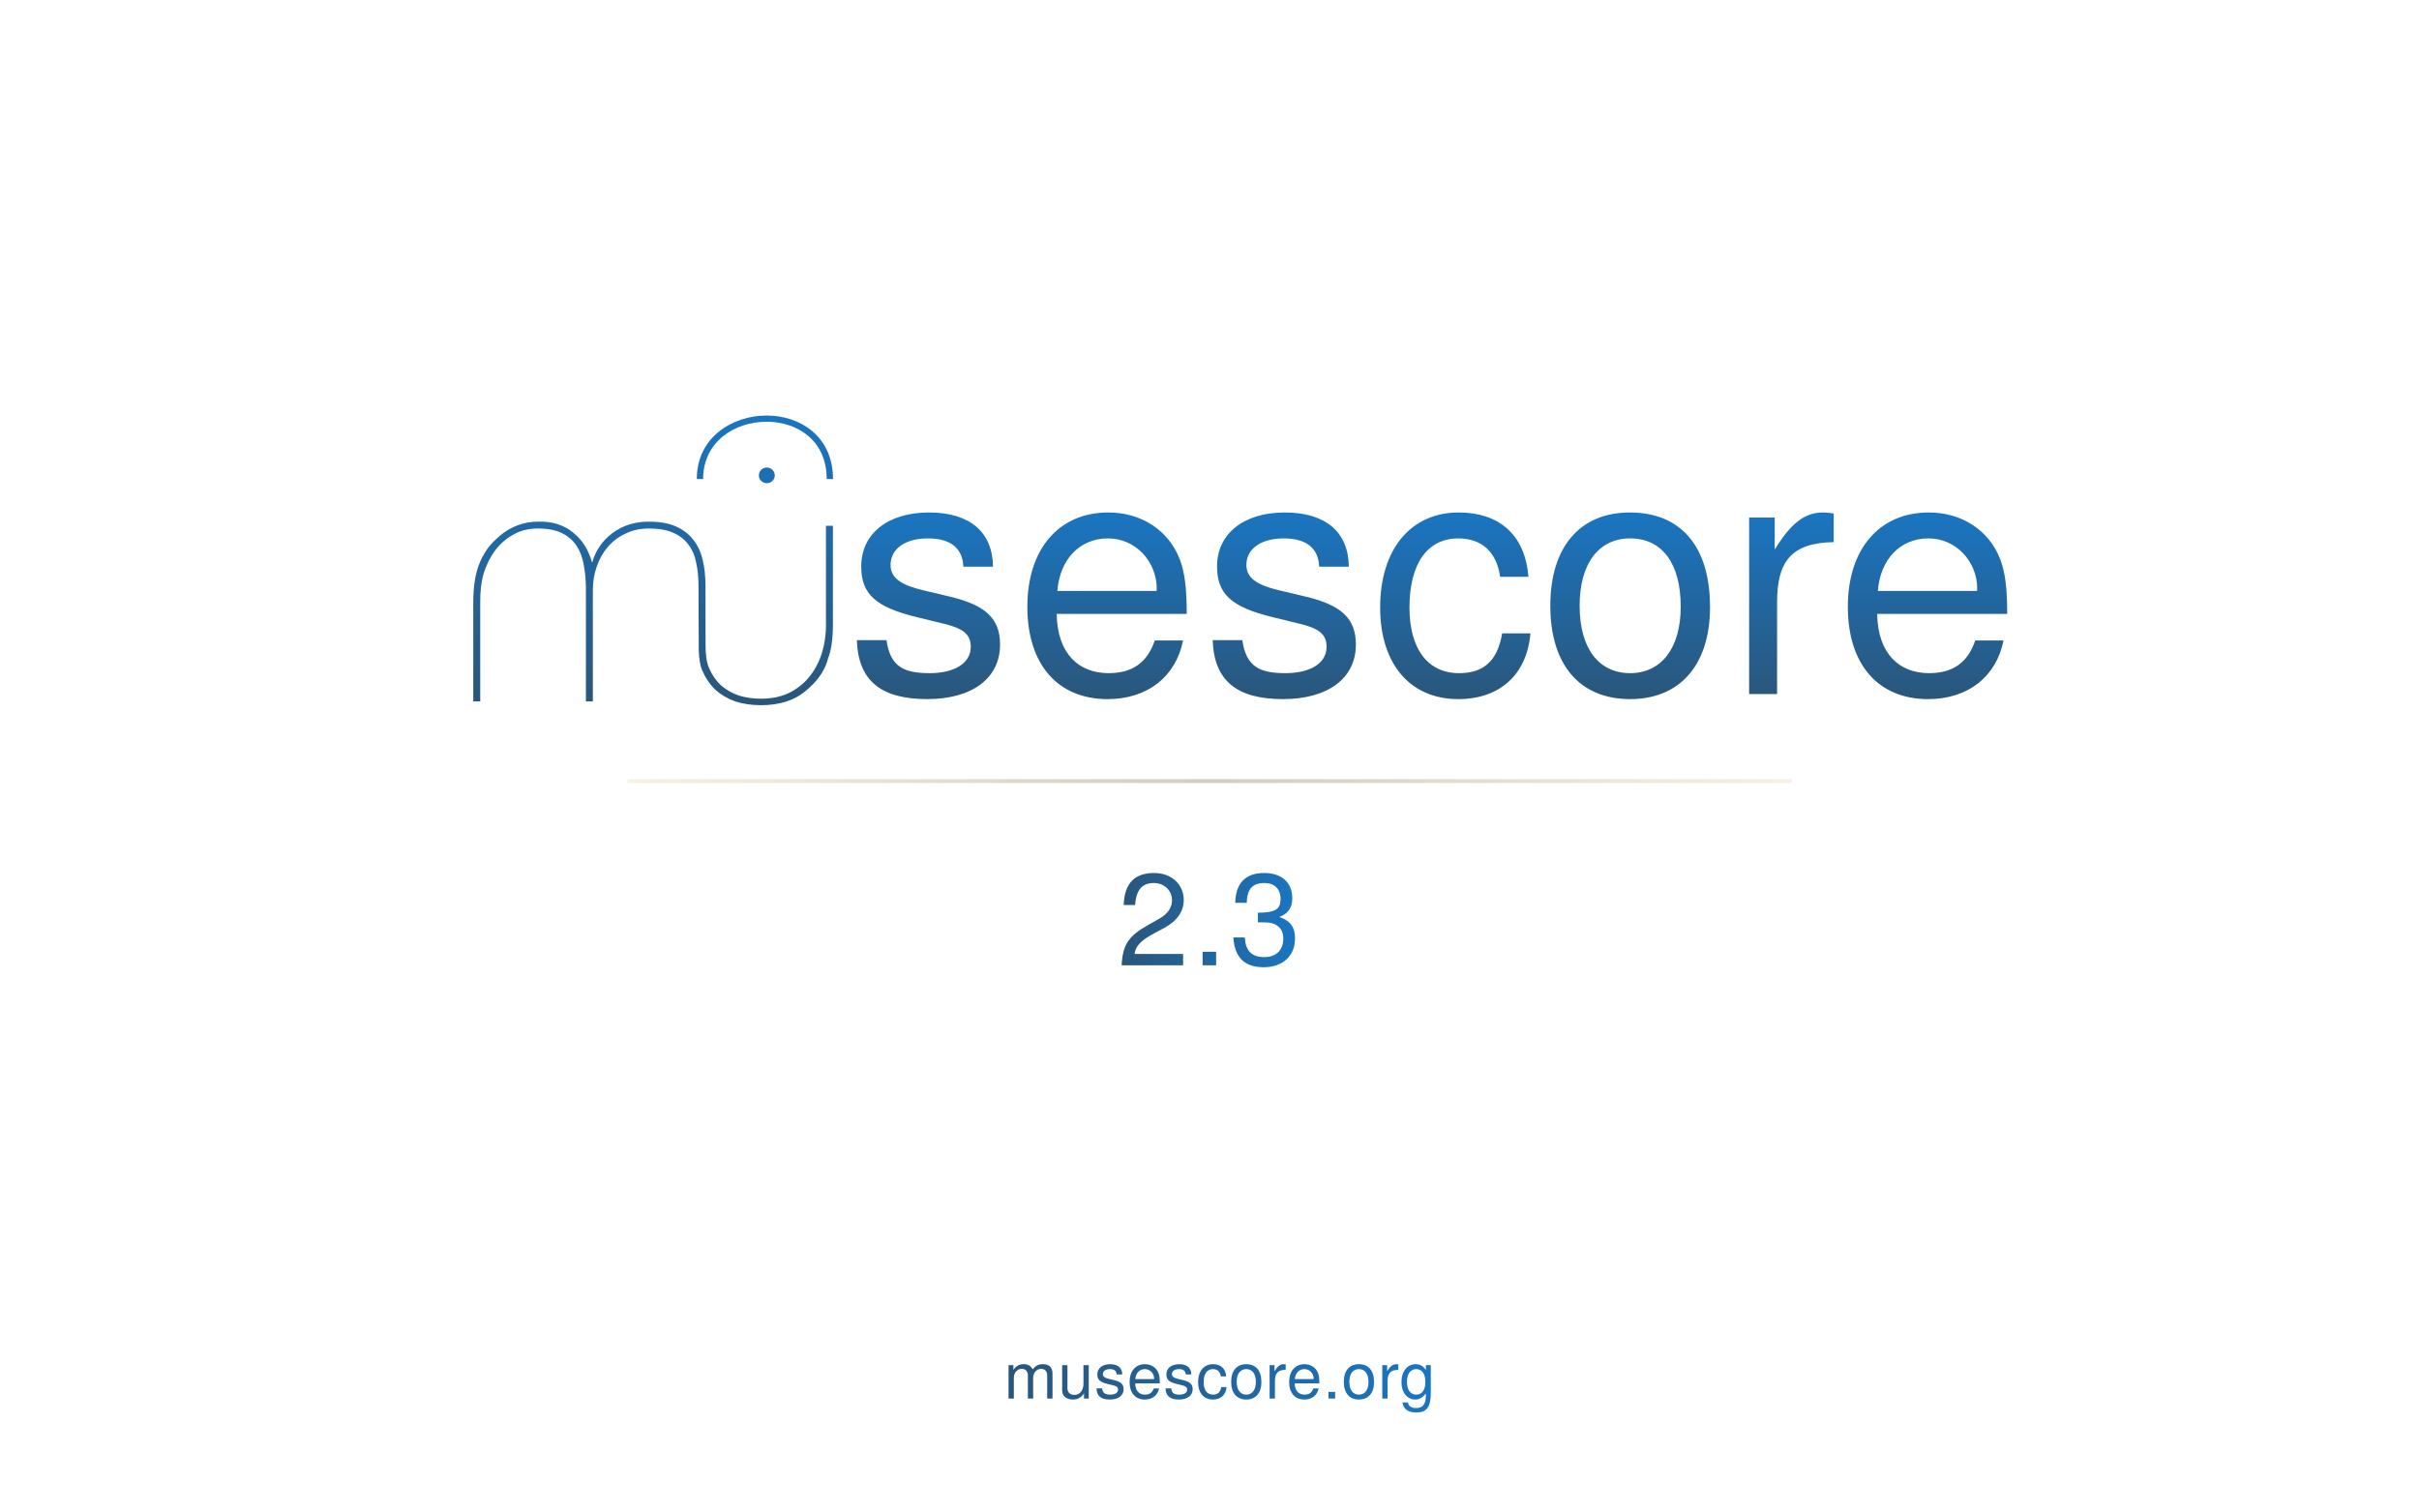
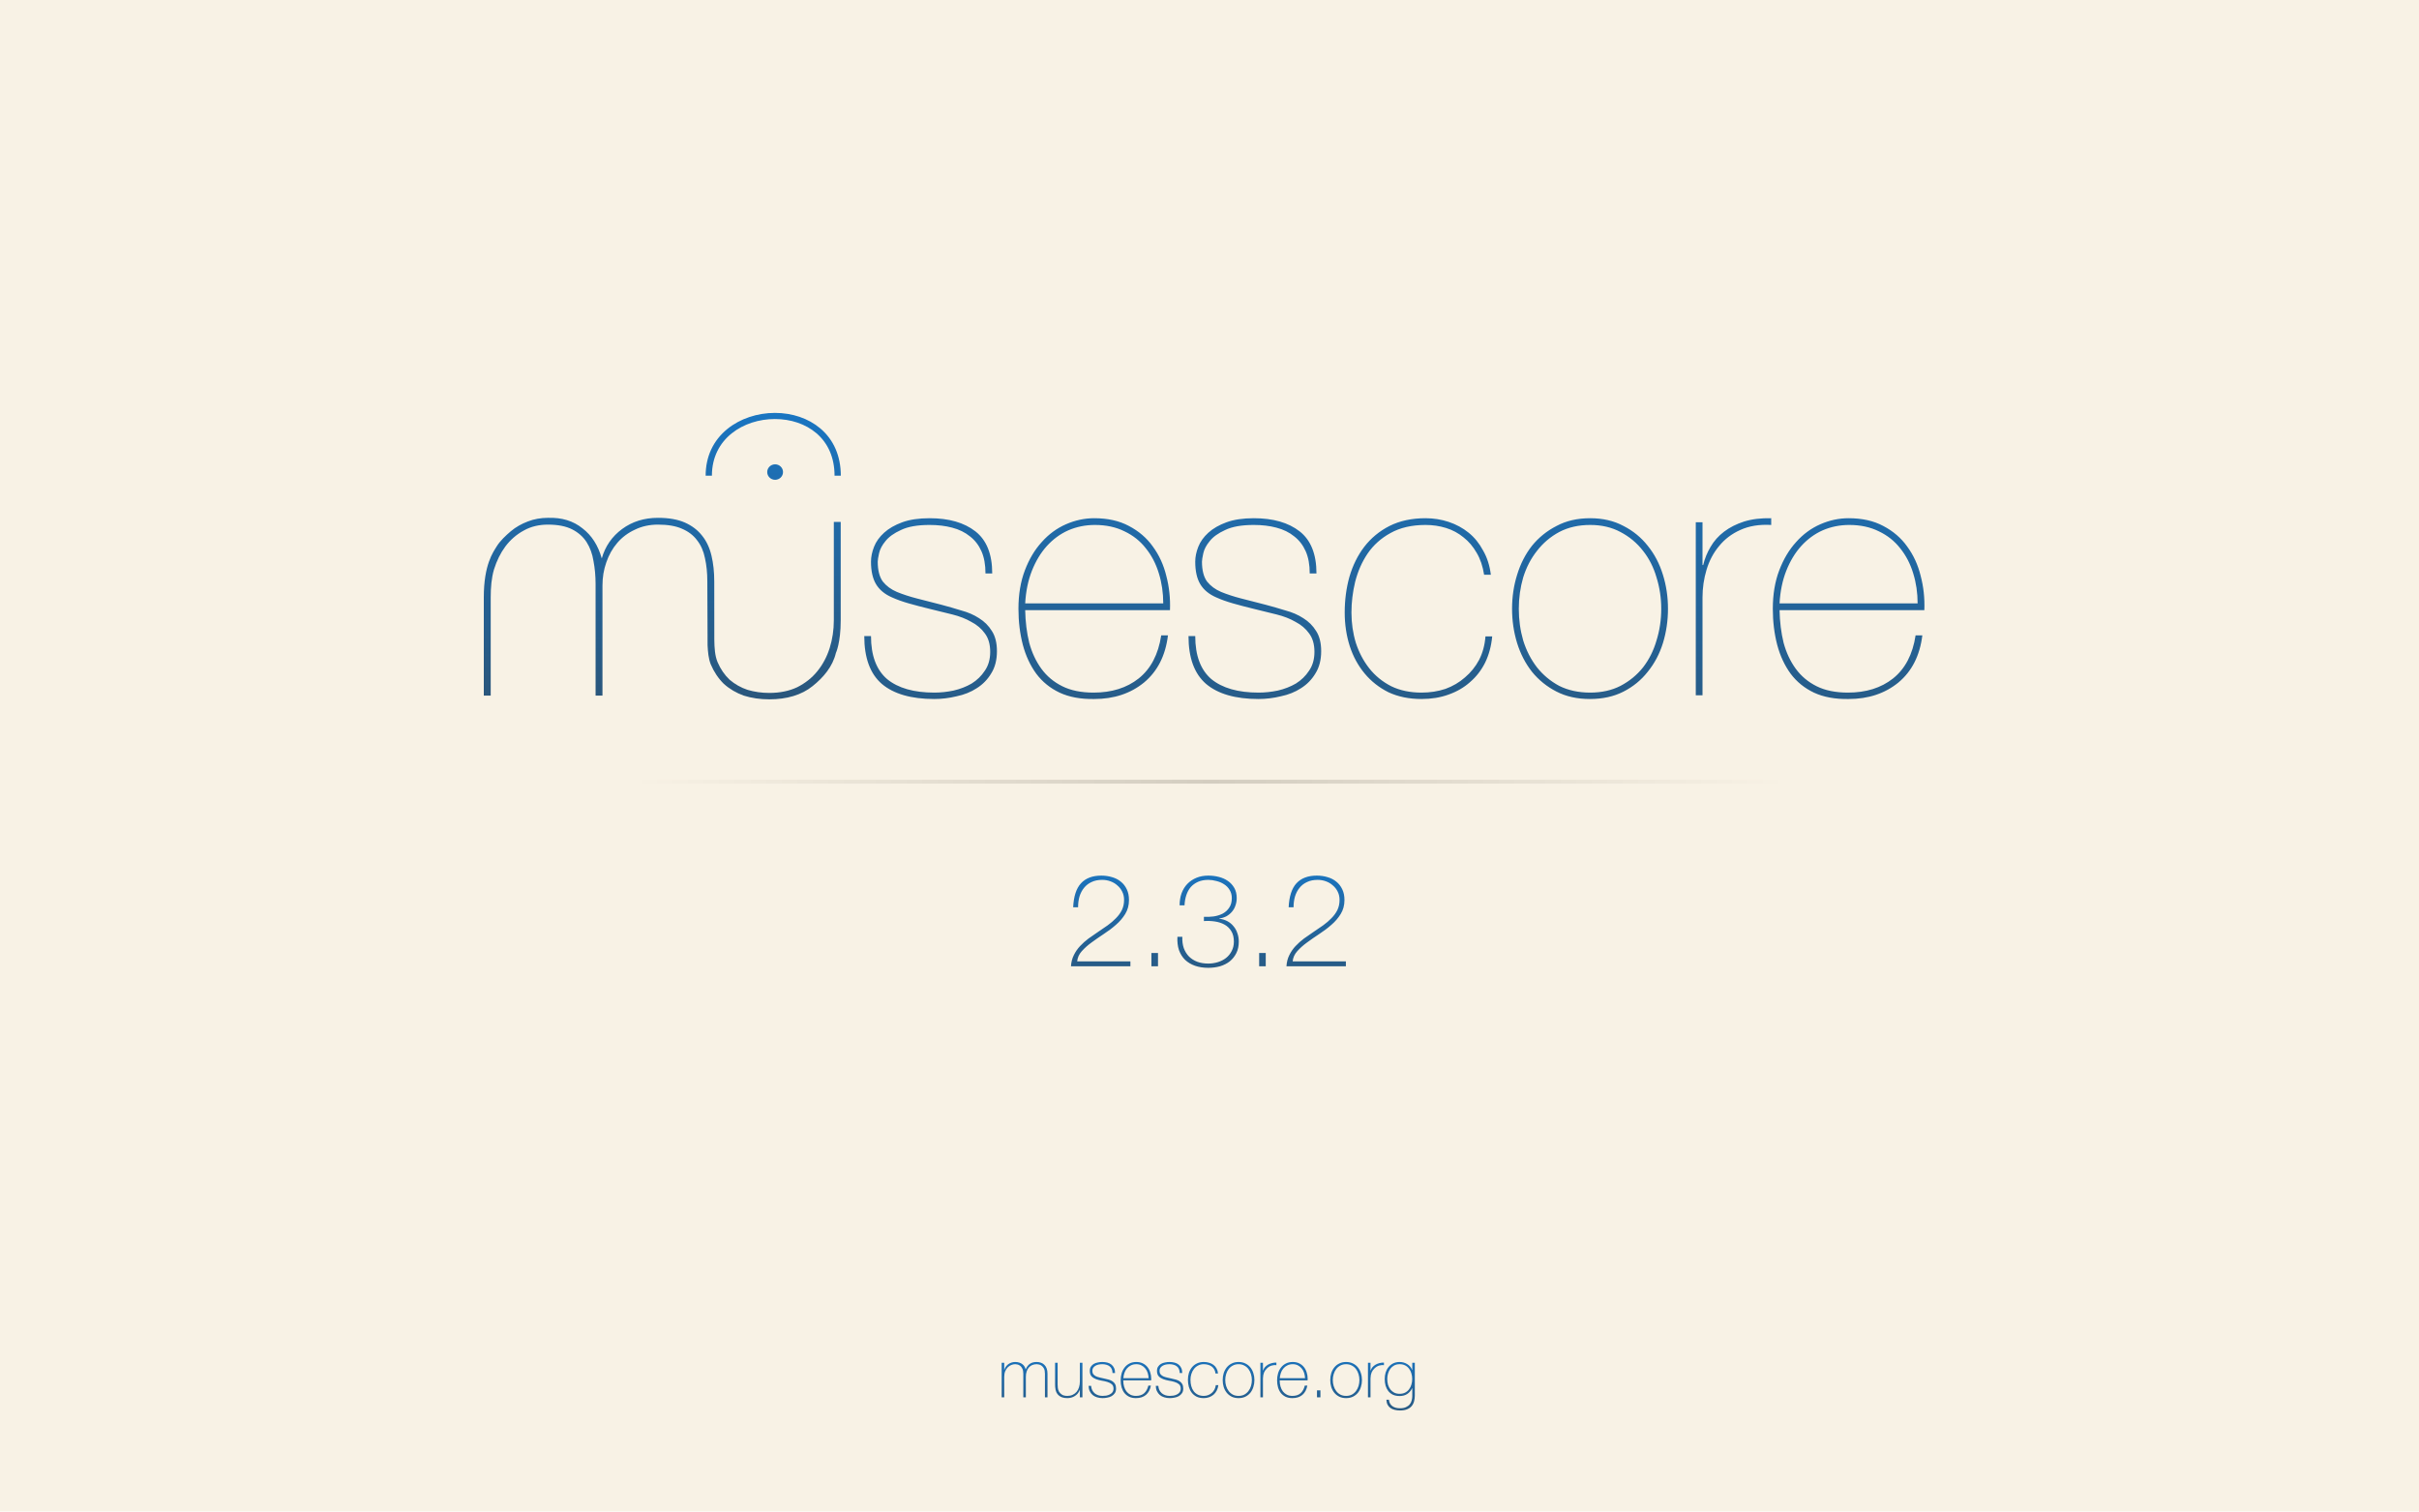
- <svg xmlns="http://www.w3.org/2000/svg" width="1440px" height="900px" viewBox="0 0 1440 900" version="1.1" style="background: #F8F2E5;">
+ <svg xmlns="http://www.w3.org/2000/svg" width="720" height="450" viewBox="0 0 720 450" fill="none">
+   <rect width="720" height="450" fill="#F8F2E5" />
+   <path d="M1.769 37C1.846 35.77 2.128 34.667 2.615 33.693C3.102 32.693 3.717 31.796 4.46 31.002C5.229 30.181 6.075 29.425 6.998 28.733C7.947 28.041 8.908 27.374 9.882 26.733C10.831 26.093 11.766 25.452 12.689 24.811C13.612 24.144 14.432 23.439 15.15 22.696C15.893 21.953 16.483 21.145 16.919 20.273C17.355 19.376 17.573 18.364 17.573 17.236C17.573 16.338 17.393 15.531 17.034 14.813C16.675 14.07 16.188 13.442 15.573 12.929C14.983 12.391 14.291 11.981 13.497 11.699C12.728 11.417 11.907 11.276 11.036 11.276C9.831 11.276 8.78 11.494 7.883 11.929C6.985 12.339 6.242 12.916 5.652 13.66C5.063 14.377 4.614 15.236 4.307 16.236C4.025 17.21 3.884 18.274 3.884 19.427H2.422C2.576 16.198 3.345 13.826 4.73 12.314C6.139 10.776 8.165 10.007 10.805 10.007C11.933 10.007 12.997 10.161 13.996 10.468C14.996 10.75 15.868 11.199 16.611 11.814C17.355 12.404 17.944 13.16 18.38 14.083C18.816 14.98 19.034 16.044 19.034 17.274C19.034 18.838 18.662 20.222 17.919 21.427C17.201 22.606 16.278 23.683 15.15 24.657C14.048 25.631 12.843 26.541 11.536 27.387C10.254 28.233 9.036 29.079 7.883 29.925C6.755 30.745 5.781 31.617 4.96 32.54C4.166 33.437 3.717 34.437 3.614 35.539H19.457V37H1.769ZM25.711 33.039H27.672V37H25.711V33.039ZM34.914 28.233C34.862 29.463 35.003 30.578 35.337 31.578C35.696 32.552 36.208 33.386 36.875 34.078C37.541 34.744 38.361 35.27 39.336 35.654C40.31 36.013 41.412 36.193 42.642 36.193C43.617 36.193 44.565 36.051 45.488 35.77C46.411 35.488 47.218 35.077 47.91 34.539C48.628 33.975 49.192 33.283 49.602 32.463C50.038 31.642 50.256 30.707 50.256 29.656C50.256 28.4 50 27.361 49.487 26.541C48.974 25.695 48.295 25.041 47.449 24.58C46.603 24.119 45.642 23.811 44.565 23.657C43.514 23.503 42.437 23.465 41.335 23.542V22.273C42.309 22.324 43.283 22.286 44.258 22.158C45.257 22.004 46.154 21.722 46.949 21.312C47.744 20.876 48.385 20.286 48.872 19.543C49.384 18.799 49.641 17.851 49.641 16.697C49.641 15.775 49.423 14.967 48.987 14.275C48.577 13.583 48.026 13.019 47.334 12.583C46.667 12.147 45.911 11.827 45.065 11.622C44.245 11.391 43.437 11.276 42.642 11.276C41.489 11.276 40.476 11.468 39.605 11.852C38.733 12.237 38.003 12.762 37.413 13.429C36.849 14.095 36.413 14.89 36.106 15.813C35.798 16.736 35.619 17.748 35.567 18.851H34.106C34.106 17.543 34.298 16.351 34.683 15.275C35.093 14.172 35.67 13.237 36.413 12.468C37.157 11.699 38.054 11.096 39.105 10.661C40.156 10.225 41.335 10.007 42.642 10.007C43.719 10.007 44.757 10.135 45.757 10.391C46.782 10.648 47.68 11.045 48.449 11.583C49.243 12.122 49.884 12.814 50.371 13.66C50.858 14.506 51.102 15.518 51.102 16.697C51.102 17.492 50.974 18.235 50.717 18.928C50.487 19.62 50.141 20.235 49.679 20.773C49.218 21.312 48.667 21.76 48.026 22.119C47.385 22.452 46.68 22.67 45.911 22.773V22.85C46.808 22.952 47.616 23.196 48.333 23.58C49.051 23.965 49.654 24.465 50.141 25.08C50.653 25.669 51.038 26.362 51.294 27.156C51.576 27.925 51.717 28.759 51.717 29.656C51.717 30.963 51.474 32.104 50.987 33.078C50.499 34.052 49.846 34.872 49.026 35.539C48.205 36.18 47.244 36.667 46.142 37C45.039 37.308 43.873 37.461 42.642 37.461C41.181 37.461 39.861 37.256 38.682 36.846C37.528 36.436 36.541 35.846 35.721 35.077C34.926 34.283 34.324 33.321 33.914 32.194C33.529 31.04 33.376 29.72 33.453 28.233H34.914ZM57.78 33.039H59.741V37H57.78V33.039ZM65.905 37C65.982 35.77 66.264 34.667 66.751 33.693C67.238 32.693 67.853 31.796 68.597 31.002C69.366 30.181 70.212 29.425 71.135 28.733C72.083 28.041 73.044 27.374 74.019 26.733C74.967 26.093 75.903 25.452 76.826 24.811C77.749 24.144 78.569 23.439 79.287 22.696C80.03 21.953 80.62 21.145 81.055 20.273C81.491 19.376 81.709 18.364 81.709 17.236C81.709 16.338 81.53 15.531 81.171 14.813C80.812 14.07 80.325 13.442 79.71 12.929C79.12 12.391 78.428 11.981 77.633 11.699C76.864 11.417 76.044 11.276 75.172 11.276C73.967 11.276 72.916 11.494 72.019 11.929C71.122 12.339 70.379 12.916 69.789 13.66C69.199 14.377 68.751 15.236 68.443 16.236C68.161 17.21 68.02 18.274 68.02 19.427H66.559C66.713 16.198 67.482 13.826 68.866 12.314C70.276 10.776 72.301 10.007 74.942 10.007C76.069 10.007 77.133 10.161 78.133 10.468C79.133 10.75 80.004 11.199 80.748 11.814C81.491 12.404 82.081 13.16 82.516 14.083C82.952 14.98 83.17 16.044 83.17 17.274C83.17 18.838 82.799 20.222 82.055 21.427C81.337 22.606 80.415 23.683 79.287 24.657C78.184 25.631 76.979 26.541 75.672 27.387C74.39 28.233 73.173 29.079 72.019 29.925C70.891 30.745 69.917 31.617 69.097 32.54C68.302 33.437 67.853 34.437 67.751 35.539H83.593V37H65.905Z" transform="translate(317 250.672)" fill="url(#paint0_linear)" />
+   <path d="M1.14 8.72H1.9V10.82H1.94C2.02 10.5 2.16 10.2 2.36 9.92C2.56 9.627 2.8 9.373 3.08 9.16C3.373 8.947 3.693 8.78 4.04 8.66C4.4 8.54 4.773 8.48 5.16 8.48C5.653 8.48 6.08 8.547 6.44 8.68C6.8 8.8 7.107 8.967 7.36 9.18C7.613 9.38 7.813 9.613 7.96 9.88C8.107 10.133 8.207 10.393 8.26 10.66H8.3C8.607 9.94 9.013 9.4 9.52 9.04C10.04 8.667 10.72 8.48 11.56 8.48C12.027 8.48 12.453 8.553 12.84 8.7C13.24 8.833 13.58 9.047 13.86 9.34C14.153 9.62 14.38 9.98 14.54 10.42C14.7 10.86 14.78 11.38 14.78 11.98V19H14.02V11.96C14.02 11.307 13.92 10.793 13.72 10.42C13.52 10.047 13.28 9.767 13 9.58C12.733 9.38 12.46 9.26 12.18 9.22C11.913 9.167 11.707 9.14 11.56 9.14C11.093 9.14 10.66 9.22 10.26 9.38C9.873 9.54 9.533 9.78 9.24 10.1C8.96 10.42 8.74 10.82 8.58 11.3C8.42 11.767 8.34 12.307 8.34 12.92V19H7.58V11.96C7.58 11.32 7.48 10.813 7.28 10.44C7.093 10.053 6.867 9.767 6.6 9.58C6.347 9.393 6.08 9.273 5.8 9.22C5.533 9.167 5.32 9.14 5.16 9.14C4.8 9.14 4.427 9.213 4.04 9.36C3.653 9.507 3.3 9.733 2.98 10.04C2.66 10.347 2.4 10.74 2.2 11.22C2 11.7 1.9 12.267 1.9 12.92V19H1.14V8.72ZM25.178 19H24.418V16.8H24.378C24.245 17.187 24.051 17.533 23.798 17.84C23.558 18.133 23.271 18.387 22.938 18.6C22.618 18.813 22.265 18.973 21.878 19.08C21.491 19.187 21.098 19.24 20.698 19.24C20.098 19.24 19.585 19.167 19.158 19.02C18.745 18.873 18.405 18.68 18.138 18.44C17.871 18.2 17.658 17.933 17.498 17.64C17.351 17.333 17.245 17.027 17.178 16.72C17.111 16.413 17.071 16.12 17.058 15.84C17.045 15.547 17.038 15.293 17.038 15.08V8.72H17.798V15.22C17.798 15.487 17.818 15.813 17.858 16.2C17.898 16.573 18.011 16.94 18.198 17.3C18.398 17.647 18.691 17.947 19.078 18.2C19.465 18.453 20.011 18.58 20.718 18.58C21.291 18.58 21.805 18.473 22.258 18.26C22.725 18.047 23.118 17.753 23.438 17.38C23.758 16.993 23.998 16.54 24.158 16.02C24.331 15.487 24.418 14.907 24.418 14.28V8.72H25.178V19ZM27.769 15.58C27.796 16.06 27.902 16.487 28.089 16.86C28.276 17.22 28.516 17.533 28.809 17.8C29.116 18.053 29.469 18.247 29.869 18.38C30.269 18.513 30.702 18.58 31.169 18.58C31.502 18.58 31.856 18.553 32.229 18.5C32.616 18.433 32.969 18.32 33.289 18.16C33.622 18 33.896 17.78 34.109 17.5C34.322 17.207 34.429 16.84 34.429 16.4C34.429 15.827 34.256 15.393 33.909 15.1C33.562 14.807 33.122 14.58 32.589 14.42C32.069 14.26 31.502 14.133 30.889 14.04C30.289 13.933 29.722 13.78 29.189 13.58C28.669 13.38 28.236 13.1 27.889 12.74C27.542 12.367 27.369 11.827 27.369 11.12C27.369 10.613 27.482 10.193 27.709 9.86C27.936 9.513 28.222 9.24 28.569 9.04C28.929 8.84 29.329 8.7 29.769 8.62C30.209 8.527 30.649 8.48 31.089 8.48C31.622 8.48 32.122 8.54 32.589 8.66C33.056 8.78 33.456 8.973 33.789 9.24C34.136 9.507 34.402 9.847 34.589 10.26C34.789 10.673 34.889 11.173 34.889 11.76H34.129C34.129 11.293 34.049 10.893 33.889 10.56C33.742 10.227 33.529 9.96 33.249 9.76C32.982 9.547 32.662 9.393 32.289 9.3C31.916 9.193 31.516 9.14 31.089 9.14C30.742 9.14 30.389 9.173 30.029 9.24C29.682 9.307 29.369 9.42 29.089 9.58C28.809 9.74 28.576 9.947 28.389 10.2C28.216 10.453 28.129 10.76 28.129 11.12C28.129 11.533 28.229 11.867 28.429 12.12C28.629 12.373 28.889 12.58 29.209 12.74C29.542 12.887 29.909 13.007 30.309 13.1C30.722 13.193 31.136 13.287 31.549 13.38C32.056 13.473 32.529 13.587 32.969 13.72C33.422 13.84 33.809 14.013 34.129 14.24C34.462 14.453 34.722 14.733 34.909 15.08C35.096 15.427 35.189 15.867 35.189 16.4C35.189 16.96 35.062 17.42 34.809 17.78C34.556 18.14 34.236 18.433 33.849 18.66C33.462 18.873 33.029 19.02 32.549 19.1C32.082 19.193 31.622 19.24 31.169 19.24C30.582 19.24 30.036 19.16 29.529 19C29.036 18.853 28.602 18.627 28.229 18.32C27.856 18 27.562 17.613 27.349 17.16C27.136 16.707 27.022 16.18 27.009 15.58H27.769ZM37.338 13.96V14.08C37.338 14.68 37.418 15.253 37.578 15.8C37.738 16.347 37.971 16.827 38.278 17.24C38.598 17.653 38.991 17.98 39.458 18.22C39.938 18.46 40.491 18.58 41.118 18.58C42.145 18.58 42.958 18.313 43.558 17.78C44.158 17.233 44.571 16.48 44.798 15.52H45.558C45.331 16.72 44.838 17.64 44.078 18.28C43.331 18.92 42.338 19.24 41.098 19.24C40.338 19.24 39.671 19.107 39.098 18.84C38.538 18.56 38.065 18.187 37.678 17.72C37.305 17.24 37.025 16.68 36.838 16.04C36.651 15.387 36.558 14.687 36.558 13.94C36.558 13.22 36.651 12.533 36.838 11.88C37.038 11.213 37.331 10.633 37.718 10.14C38.105 9.633 38.585 9.233 39.158 8.94C39.745 8.633 40.431 8.48 41.218 8.48C41.938 8.48 42.571 8.613 43.118 8.88C43.678 9.147 44.145 9.513 44.518 9.98C44.891 10.433 45.171 10.967 45.358 11.58C45.558 12.18 45.658 12.827 45.658 13.52C45.658 13.587 45.651 13.667 45.638 13.76C45.638 13.84 45.638 13.907 45.638 13.96H37.338ZM44.878 13.3C44.851 12.74 44.758 12.213 44.598 11.72C44.438 11.213 44.198 10.773 43.878 10.4C43.571 10.013 43.191 9.707 42.738 9.48C42.298 9.253 41.791 9.14 41.218 9.14C40.605 9.14 40.065 9.26 39.598 9.5C39.131 9.727 38.738 10.033 38.418 10.42C38.098 10.793 37.851 11.233 37.678 11.74C37.505 12.247 37.398 12.767 37.358 13.3H44.878ZM47.769 15.58C47.796 16.06 47.902 16.487 48.089 16.86C48.276 17.22 48.516 17.533 48.809 17.8C49.116 18.053 49.469 18.247 49.869 18.38C50.269 18.513 50.702 18.58 51.169 18.58C51.502 18.58 51.856 18.553 52.229 18.5C52.616 18.433 52.969 18.32 53.289 18.16C53.622 18 53.896 17.78 54.109 17.5C54.322 17.207 54.429 16.84 54.429 16.4C54.429 15.827 54.256 15.393 53.909 15.1C53.562 14.807 53.122 14.58 52.589 14.42C52.069 14.26 51.502 14.133 50.889 14.04C50.289 13.933 49.722 13.78 49.189 13.58C48.669 13.38 48.236 13.1 47.889 12.74C47.542 12.367 47.369 11.827 47.369 11.12C47.369 10.613 47.482 10.193 47.709 9.86C47.936 9.513 48.222 9.24 48.569 9.04C48.929 8.84 49.329 8.7 49.769 8.62C50.209 8.527 50.649 8.48 51.089 8.48C51.622 8.48 52.122 8.54 52.589 8.66C53.056 8.78 53.456 8.973 53.789 9.24C54.136 9.507 54.402 9.847 54.589 10.26C54.789 10.673 54.889 11.173 54.889 11.76H54.129C54.129 11.293 54.049 10.893 53.889 10.56C53.742 10.227 53.529 9.96 53.249 9.76C52.982 9.547 52.662 9.393 52.289 9.3C51.916 9.193 51.516 9.14 51.089 9.14C50.742 9.14 50.389 9.173 50.029 9.24C49.682 9.307 49.369 9.42 49.089 9.58C48.809 9.74 48.576 9.947 48.389 10.2C48.216 10.453 48.129 10.76 48.129 11.12C48.129 11.533 48.229 11.867 48.429 12.12C48.629 12.373 48.889 12.58 49.209 12.74C49.542 12.887 49.909 13.007 50.309 13.1C50.722 13.193 51.136 13.287 51.549 13.38C52.056 13.473 52.529 13.587 52.969 13.72C53.422 13.84 53.809 14.013 54.129 14.24C54.462 14.453 54.722 14.733 54.909 15.08C55.096 15.427 55.189 15.867 55.189 16.4C55.189 16.96 55.062 17.42 54.809 17.78C54.556 18.14 54.236 18.433 53.849 18.66C53.462 18.873 53.029 19.02 52.549 19.1C52.082 19.193 51.622 19.24 51.169 19.24C50.582 19.24 50.036 19.16 49.529 19C49.036 18.853 48.602 18.627 48.229 18.32C47.856 18 47.562 17.613 47.349 17.16C47.136 16.707 47.022 16.18 47.009 15.58H47.769ZM64.778 11.9C64.738 11.447 64.618 11.047 64.418 10.7C64.231 10.353 63.985 10.067 63.678 9.84C63.371 9.613 63.011 9.44 62.598 9.32C62.198 9.2 61.765 9.14 61.298 9.14C60.658 9.14 60.091 9.273 59.598 9.54C59.105 9.793 58.691 10.14 58.358 10.58C58.025 11.007 57.771 11.5 57.598 12.06C57.425 12.607 57.338 13.173 57.338 13.76C57.338 14.453 57.418 15.093 57.578 15.68C57.738 16.267 57.985 16.78 58.318 17.22C58.651 17.647 59.065 17.98 59.558 18.22C60.051 18.46 60.631 18.58 61.298 18.58C61.778 18.58 62.218 18.5 62.618 18.34C63.031 18.18 63.391 17.96 63.698 17.68C64.018 17.4 64.278 17.067 64.478 16.68C64.678 16.28 64.811 15.847 64.878 15.38H65.638C65.558 15.993 65.391 16.54 65.138 17.02C64.885 17.5 64.565 17.907 64.178 18.24C63.791 18.56 63.351 18.807 62.858 18.98C62.365 19.153 61.845 19.24 61.298 19.24C60.458 19.24 59.738 19.093 59.138 18.8C58.551 18.493 58.065 18.087 57.678 17.58C57.305 17.073 57.025 16.493 56.838 15.84C56.665 15.173 56.578 14.48 56.578 13.76C56.578 13.04 56.678 12.36 56.878 11.72C57.091 11.08 57.398 10.52 57.798 10.04C58.198 9.56 58.691 9.18 59.278 8.9C59.865 8.62 60.538 8.48 61.298 8.48C61.858 8.48 62.378 8.553 62.858 8.7C63.351 8.833 63.785 9.04 64.158 9.32C64.545 9.6 64.858 9.96 65.098 10.4C65.338 10.827 65.485 11.327 65.538 11.9H64.778ZM66.929 13.86C66.929 13.127 67.029 12.44 67.229 11.8C67.442 11.147 67.749 10.573 68.149 10.08C68.549 9.587 69.042 9.2 69.629 8.92C70.216 8.627 70.889 8.48 71.649 8.48C72.409 8.48 73.082 8.627 73.669 8.92C74.256 9.2 74.749 9.587 75.149 10.08C75.549 10.573 75.849 11.147 76.049 11.8C76.262 12.44 76.369 13.127 76.369 13.86C76.369 14.593 76.262 15.287 76.049 15.94C75.849 16.593 75.549 17.167 75.149 17.66C74.749 18.14 74.256 18.527 73.669 18.82C73.082 19.1 72.409 19.24 71.649 19.24C70.889 19.24 70.216 19.1 69.629 18.82C69.042 18.527 68.549 18.14 68.149 17.66C67.749 17.167 67.442 16.593 67.229 15.94C67.029 15.287 66.929 14.593 66.929 13.86ZM67.689 13.86C67.689 14.473 67.776 15.067 67.949 15.64C68.122 16.2 68.376 16.7 68.709 17.14C69.042 17.58 69.456 17.933 69.949 18.2C70.442 18.453 71.009 18.58 71.649 18.58C72.289 18.58 72.856 18.453 73.349 18.2C73.842 17.933 74.256 17.58 74.589 17.14C74.922 16.7 75.176 16.2 75.349 15.64C75.522 15.067 75.609 14.473 75.609 13.86C75.609 13.247 75.522 12.66 75.349 12.1C75.176 11.527 74.922 11.02 74.589 10.58C74.256 10.14 73.842 9.793 73.349 9.54C72.856 9.273 72.289 9.14 71.649 9.14C71.009 9.14 70.442 9.273 69.949 9.54C69.456 9.793 69.042 10.14 68.709 10.58C68.376 11.02 68.122 11.527 67.949 12.1C67.776 12.66 67.689 13.247 67.689 13.86ZM78.911 11H78.971C79.065 10.667 79.231 10.353 79.471 10.06C79.725 9.767 80.025 9.513 80.371 9.3C80.731 9.087 81.125 8.927 81.551 8.82C81.991 8.7 82.445 8.647 82.911 8.66V9.42C82.511 9.367 82.051 9.407 81.531 9.54C81.025 9.673 80.538 9.967 80.071 10.42C79.885 10.62 79.718 10.813 79.571 11C79.438 11.187 79.325 11.393 79.231 11.62C79.138 11.847 79.065 12.1 79.011 12.38C78.958 12.66 78.925 12.993 78.911 13.38V19H78.151V8.72H78.911V11ZM83.9 13.96V14.08C83.9 14.68 83.981 15.253 84.141 15.8C84.3 16.347 84.534 16.827 84.841 17.24C85.16 17.653 85.554 17.98 86.02 18.22C86.501 18.46 87.054 18.58 87.68 18.58C88.707 18.58 89.52 18.313 90.121 17.78C90.721 17.233 91.134 16.48 91.361 15.52H92.121C91.894 16.72 91.4 17.64 90.641 18.28C89.894 18.92 88.9 19.24 87.66 19.24C86.9 19.24 86.234 19.107 85.66 18.84C85.1 18.56 84.627 18.187 84.24 17.72C83.867 17.24 83.587 16.68 83.4 16.04C83.214 15.387 83.121 14.687 83.121 13.94C83.121 13.22 83.214 12.533 83.4 11.88C83.6 11.213 83.894 10.633 84.281 10.14C84.667 9.633 85.147 9.233 85.721 8.94C86.307 8.633 86.994 8.48 87.781 8.48C88.501 8.48 89.134 8.613 89.68 8.88C90.24 9.147 90.707 9.513 91.081 9.98C91.454 10.433 91.734 10.967 91.921 11.58C92.121 12.18 92.221 12.827 92.221 13.52C92.221 13.587 92.214 13.667 92.201 13.76C92.201 13.84 92.201 13.907 92.201 13.96H83.9ZM91.441 13.3C91.414 12.74 91.32 12.213 91.16 11.72C91.001 11.213 90.76 10.773 90.441 10.4C90.134 10.013 89.754 9.707 89.3 9.48C88.861 9.253 88.354 9.14 87.781 9.14C87.167 9.14 86.627 9.26 86.16 9.5C85.694 9.727 85.3 10.033 84.981 10.42C84.66 10.793 84.414 11.233 84.24 11.74C84.067 12.247 83.96 12.767 83.921 13.3H91.441ZM94.994 16.94H96.014V19H94.994V16.94ZM98.941 13.86C98.941 13.127 99.041 12.44 99.241 11.8C99.454 11.147 99.761 10.573 100.161 10.08C100.561 9.587 101.054 9.2 101.641 8.92C102.227 8.627 102.901 8.48 103.661 8.48C104.421 8.48 105.094 8.627 105.681 8.92C106.267 9.2 106.761 9.587 107.161 10.08C107.561 10.573 107.861 11.147 108.061 11.8C108.274 12.44 108.381 13.127 108.381 13.86C108.381 14.593 108.274 15.287 108.061 15.94C107.861 16.593 107.561 17.167 107.161 17.66C106.761 18.14 106.267 18.527 105.681 18.82C105.094 19.1 104.421 19.24 103.661 19.24C102.901 19.24 102.227 19.1 101.641 18.82C101.054 18.527 100.561 18.14 100.161 17.66C99.761 17.167 99.454 16.593 99.241 15.94C99.041 15.287 98.941 14.593 98.941 13.86ZM99.701 13.86C99.701 14.473 99.787 15.067 99.961 15.64C100.134 16.2 100.387 16.7 100.721 17.14C101.054 17.58 101.467 17.933 101.961 18.2C102.454 18.453 103.021 18.58 103.661 18.58C104.301 18.58 104.867 18.453 105.361 18.2C105.854 17.933 106.267 17.58 106.601 17.14C106.934 16.7 107.187 16.2 107.361 15.64C107.534 15.067 107.621 14.473 107.621 13.86C107.621 13.247 107.534 12.66 107.361 12.1C107.187 11.527 106.934 11.02 106.601 10.58C106.267 10.14 105.854 9.793 105.361 9.54C104.867 9.273 104.301 9.14 103.661 9.14C103.021 9.14 102.454 9.273 101.961 9.54C101.467 9.793 101.054 10.14 100.721 10.58C100.387 11.02 100.134 11.527 99.961 12.1C99.787 12.66 99.701 13.247 99.701 13.86ZM110.923 11H110.983C111.076 10.667 111.243 10.353 111.483 10.06C111.736 9.767 112.036 9.513 112.383 9.3C112.743 9.087 113.136 8.927 113.563 8.82C114.003 8.7 114.456 8.647 114.923 8.66V9.42C114.523 9.367 114.063 9.407 113.543 9.54C113.036 9.673 112.55 9.967 112.083 10.42C111.896 10.62 111.73 10.813 111.583 11C111.45 11.187 111.336 11.393 111.243 11.62C111.15 11.847 111.076 12.1 111.023 12.38C110.97 12.66 110.936 12.993 110.923 13.38V19H110.163V8.72H110.923V11ZM124.112 8.72V18.46C124.112 19.033 124.046 19.587 123.912 20.12C123.779 20.667 123.546 21.147 123.212 21.56C122.892 21.973 122.446 22.3 121.872 22.54C121.299 22.793 120.572 22.92 119.692 22.92C119.146 22.92 118.632 22.86 118.152 22.74C117.672 22.633 117.252 22.453 116.892 22.2C116.532 21.96 116.239 21.633 116.012 21.22C115.799 20.82 115.679 20.32 115.652 19.72H116.412C116.452 20.173 116.566 20.56 116.752 20.88C116.939 21.2 117.179 21.46 117.472 21.66C117.779 21.873 118.119 22.027 118.492 22.12C118.866 22.213 119.266 22.26 119.692 22.26C120.399 22.26 120.986 22.153 121.452 21.94C121.932 21.727 122.312 21.447 122.592 21.1C122.872 20.767 123.066 20.38 123.172 19.94C123.292 19.513 123.352 19.08 123.352 18.64V16.28H123.312C122.952 17.04 122.459 17.62 121.832 18.02C121.219 18.42 120.472 18.62 119.592 18.62C118.832 18.62 118.172 18.493 117.612 18.24C117.066 17.973 116.606 17.613 116.232 17.16C115.872 16.693 115.599 16.153 115.412 15.54C115.239 14.927 115.152 14.26 115.152 13.54C115.152 12.86 115.246 12.213 115.432 11.6C115.632 10.987 115.919 10.453 116.292 10C116.666 9.533 117.126 9.167 117.672 8.9C118.232 8.62 118.872 8.48 119.592 8.48C120.406 8.48 121.152 8.687 121.832 9.1C122.526 9.513 123.019 10.1 123.312 10.86H123.352V8.72H124.112ZM119.592 9.14C118.966 9.14 118.419 9.267 117.952 9.52C117.499 9.773 117.119 10.107 116.812 10.52C116.519 10.933 116.292 11.407 116.132 11.94C115.986 12.46 115.912 12.993 115.912 13.54C115.912 14.14 115.986 14.713 116.132 15.26C116.292 15.793 116.526 16.26 116.832 16.66C117.152 17.06 117.539 17.38 117.992 17.62C118.459 17.847 118.992 17.96 119.592 17.96C120.219 17.96 120.766 17.84 121.232 17.6C121.699 17.36 122.086 17.033 122.392 16.62C122.712 16.207 122.946 15.74 123.092 15.22C123.252 14.687 123.332 14.127 123.332 13.54C123.332 12.967 123.252 12.413 123.092 11.88C122.946 11.347 122.712 10.88 122.392 10.48C122.086 10.067 121.699 9.74 121.232 9.5C120.766 9.26 120.219 9.14 119.592 9.14Z" transform="translate(297 397)" fill="url(#paint1_linear)" />
+   <path fill-rule="evenodd" clip-rule="evenodd" d="M66.6 66.697L66.53 50.166C66.53 47.615 66.294 45.303 65.822 43.215C65.411 41.147 64.622 39.363 63.456 37.886C62.364 36.416 60.853 35.276 58.939 34.467C57.091 33.657 54.725 33.261 51.853 33.261C49.318 33.261 47.026 33.763 44.976 34.767C42.926 35.706 41.173 37.017 39.731 38.695C38.301 40.367 37.202 42.316 36.454 44.53C35.699 46.671 35.321 48.95 35.321 51.375V84.174H33.272V50.972C33.272 48.553 33.063 46.267 32.652 44.127C32.315 41.979 31.627 40.103 30.602 38.484C29.577 36.882 28.134 35.607 26.287 34.668C24.44 33.733 22.04 33.261 19.1 33.261C16.498 33.261 14.034 33.81 11.917 35.012C9.786 36.152 7.914 37.765 6.411 39.777C4.968 41.726 3.849 44.006 3.026 46.622C2.271 49.239 2.056 52.002 2.056 54.897V84.174H0V54.897C0 45.174 2.791 41.456 3.816 39.777C4.841 38.099 6.537 36.517 8.033 35.242C9.544 33.967 11.305 32.998 13.085 32.331C14.932 31.591 17.044 31.242 19.1 31.242C23.213 31.11 26.631 32.151 29.368 34.368C32.18 36.515 34.02 39.495 35.112 43.321C36.144 39.7 38.166 36.783 41.173 34.566C44.187 32.352 47.74 31.242 51.853 31.242C55.075 31.242 57.739 31.715 59.862 32.653C61.986 33.598 63.692 34.903 64.993 36.575C66.294 38.193 67.218 40.169 67.771 42.521C68.317 44.801 68.593 47.344 68.593 50.166L68.612 67.487C68.639 70.052 68.798 72.332 69.584 74.21C70.474 76.291 71.674 78.036 73.171 79.443C74.749 80.791 76.529 81.795 78.511 82.456C80.567 83.071 82.724 83.368 84.983 83.368C88.138 83.368 90.903 82.8 93.303 81.663C95.696 80.448 97.685 78.881 99.256 76.932C100.894 74.924 102.128 72.604 102.957 69.981C103.773 67.371 104.184 64.623 104.184 61.735V32.458H106.234V61.735C106.234 68.499 104.799 71.47 104.799 71.47C103.842 75.5 101.127 78.74 97.85 81.35C94.627 83.973 90.188 85.277 84.983 85.277C82.246 85.277 79.711 84.907 77.385 84.174C75.133 83.368 73.144 82.198 71.432 80.659C69.793 79.04 68.492 77.091 67.528 74.811C66.874 73.093 66.712 71.243 66.604 69.189C66.597 68.415 66.597 67.497 66.597 66.698L66.6 66.697ZM84.356 17.615C84.356 16.343 85.415 15.312 86.709 15.312C88.01 15.312 89.062 16.343 89.062 17.615C89.062 18.89 88.01 19.921 86.709 19.921C85.415 19.921 84.356 18.89 84.356 17.615ZM72.552 4.735C68.286 8.182 66.031 13.01 66.031 18.695H67.894C67.894 7.62 77.326 1.826 86.643 1.826C91.373 1.826 95.731 3.3 98.914 5.978C102.502 8.997 104.399 13.394 104.399 18.695H106.262C106.262 12.846 104.141 7.969 100.127 4.593C96.607 1.631 91.818 0 86.643 0C81.412 0 76.276 1.726 72.552 4.735Z" transform="translate(144 122.924)" fill="url(#paint2_linear)" />
+   <path d="M39.089 56.718H41.093C41.093 50.971 39.423 46.795 36.082 44.189C32.741 41.583 28.197 40.28 22.451 40.28C19.244 40.28 16.538 40.681 14.332 41.483C12.127 42.285 10.323 43.321 8.92 44.59C7.517 45.86 6.515 47.263 5.913 48.8C5.312 50.337 5.011 51.807 5.011 53.21C5.011 56.016 5.513 58.255 6.515 59.925C7.517 61.595 9.087 62.898 11.226 63.834C12.695 64.502 14.366 65.103 16.237 65.638C18.108 66.172 20.279 66.74 22.752 67.342C24.957 67.876 27.128 68.411 29.266 68.945C31.405 69.48 33.276 70.215 34.879 71.15C36.55 72.019 37.886 73.155 38.888 74.558C39.957 75.961 40.492 77.799 40.492 80.071C40.492 82.276 39.957 84.147 38.888 85.683C37.886 87.22 36.583 88.49 34.979 89.492C33.376 90.427 31.572 91.129 29.567 91.597C27.629 91.998 25.725 92.198 23.854 92.198C17.774 92.198 13.096 90.862 9.822 88.189C6.615 85.45 5.011 81.173 5.011 75.36H3.007C3.007 81.841 4.744 86.585 8.219 89.592C11.76 92.599 16.972 94.103 23.854 94.103C26.059 94.103 28.264 93.835 30.469 93.301C32.741 92.833 34.745 92.031 36.483 90.895C38.287 89.759 39.723 88.289 40.792 86.485C41.928 84.681 42.496 82.476 42.496 79.87C42.496 77.398 41.995 75.393 40.993 73.857C40.057 72.32 38.788 71.05 37.184 70.048C35.648 69.046 33.877 68.277 31.872 67.743C29.935 67.141 27.963 66.573 25.959 66.039C23.152 65.304 20.68 64.669 18.542 64.135C16.471 63.6 14.533 62.965 12.729 62.23C10.992 61.495 9.588 60.459 8.519 59.123C7.517 57.72 7.016 55.749 7.016 53.21C7.016 52.742 7.15 51.907 7.417 50.704C7.684 49.501 8.319 48.299 9.321 47.096C10.323 45.826 11.86 44.724 13.932 43.788C16.003 42.786 18.843 42.285 22.451 42.285C24.923 42.285 27.162 42.552 29.166 43.087C31.238 43.621 33.008 44.49 34.478 45.693C35.948 46.829 37.084 48.299 37.886 50.103C38.688 51.907 39.089 54.112 39.089 56.718ZM50.904 67.642H94.002C94.136 64.101 93.768 60.693 92.9 57.419C92.098 54.145 90.762 51.239 88.891 48.7C87.087 46.16 84.715 44.123 81.775 42.586C78.901 41.049 75.46 40.28 71.451 40.28C68.578 40.28 65.772 40.882 63.032 42.084C60.292 43.287 57.887 45.058 55.816 47.397C53.744 49.668 52.074 52.475 50.804 55.816C49.535 59.157 48.9 62.965 48.9 67.242C48.9 71.05 49.334 74.625 50.203 77.966C51.072 81.24 52.408 84.113 54.212 86.585C56.016 88.991 58.321 90.862 61.128 92.198C64.001 93.534 67.442 94.169 71.451 94.103C77.331 94.103 82.276 92.466 86.285 89.191C90.294 85.85 92.666 81.173 93.401 75.159H91.396C90.528 80.839 88.289 85.115 84.681 87.989C81.14 90.795 76.663 92.198 71.251 92.198C67.576 92.198 64.469 91.563 61.929 90.294C59.39 89.024 57.319 87.287 55.715 85.082C54.112 82.877 52.909 80.305 52.107 77.365C51.372 74.358 50.971 71.117 50.904 67.642ZM91.998 65.638H50.904C51.105 62.03 51.773 58.789 52.909 55.916C54.045 53.043 55.515 50.604 57.319 48.599C59.19 46.528 61.328 44.958 63.734 43.889C66.206 42.819 68.845 42.285 71.652 42.285C74.993 42.285 77.933 42.92 80.472 44.189C83.011 45.392 85.115 47.062 86.786 49.201C88.523 51.339 89.826 53.844 90.695 56.718C91.563 59.524 91.998 62.498 91.998 65.638ZM135.597 56.718H137.601C137.601 50.971 135.931 46.795 132.59 44.189C129.249 41.583 124.705 40.28 118.959 40.28C115.752 40.28 113.045 40.681 110.84 41.483C108.635 42.285 106.831 43.321 105.428 44.59C104.025 45.86 103.023 47.263 102.421 48.8C101.82 50.337 101.519 51.807 101.519 53.21C101.519 56.016 102.02 58.255 103.023 59.925C104.025 61.595 105.595 62.898 107.733 63.834C109.203 64.502 110.874 65.103 112.745 65.638C114.616 66.172 116.787 66.74 119.26 67.342C121.465 67.876 123.636 68.411 125.774 68.945C127.913 69.48 129.783 70.215 131.387 71.15C133.058 72.019 134.394 73.155 135.396 74.558C136.465 75.961 137 77.799 137 80.071C137 82.276 136.465 84.147 135.396 85.683C134.394 87.22 133.091 88.49 131.487 89.492C129.884 90.427 128.08 91.129 126.075 91.597C124.137 91.998 122.233 92.198 120.362 92.198C114.282 92.198 109.604 90.862 106.33 88.189C103.123 85.45 101.519 81.173 101.519 75.36H99.515C99.515 81.841 101.252 86.585 104.727 89.592C108.268 92.599 113.48 94.103 120.362 94.103C122.567 94.103 124.772 93.835 126.977 93.301C129.249 92.833 131.253 92.031 132.991 90.895C134.795 89.759 136.231 88.289 137.3 86.485C138.436 84.681 139.004 82.476 139.004 79.87C139.004 77.398 138.503 75.393 137.501 73.857C136.565 72.32 135.296 71.05 133.692 70.048C132.155 69.046 130.385 68.277 128.38 67.743C126.443 67.141 124.471 66.573 122.467 66.039C119.66 65.304 117.188 64.669 115.05 64.135C112.979 63.6 111.041 62.965 109.237 62.23C107.5 61.495 106.096 60.459 105.027 59.123C104.025 57.72 103.524 55.749 103.524 53.21C103.524 52.742 103.657 51.907 103.925 50.704C104.192 49.501 104.827 48.299 105.829 47.096C106.831 45.826 108.368 44.724 110.44 43.788C112.511 42.786 115.351 42.285 118.959 42.285C121.431 42.285 123.67 42.552 125.674 43.087C127.745 43.621 129.516 44.49 130.986 45.693C132.456 46.829 133.592 48.299 134.394 50.103C135.196 51.907 135.597 54.112 135.597 56.718ZM189.909 75.46H187.904C187.704 78.066 187.069 80.405 186 82.476C184.931 84.481 183.528 86.218 181.79 87.688C180.12 89.158 178.182 90.294 175.977 91.096C173.772 91.831 171.4 92.198 168.861 92.198C165.453 92.198 162.447 91.563 159.841 90.294C157.235 88.957 155.063 87.187 153.326 84.982C151.589 82.777 150.252 80.238 149.317 77.365C148.448 74.491 148.014 71.484 148.014 68.344C148.014 65.337 148.381 62.297 149.116 59.223C149.918 56.083 151.154 53.277 152.825 50.804C154.562 48.265 156.834 46.227 159.64 44.69C162.513 43.087 165.988 42.285 170.064 42.285C172.202 42.285 174.24 42.586 176.178 43.187C178.115 43.788 179.853 44.724 181.39 45.993C182.926 47.196 184.229 48.733 185.298 50.604C186.368 52.408 187.103 54.58 187.503 57.119H189.508C189.174 54.379 188.405 51.974 187.203 49.902C186.067 47.764 184.63 45.993 182.893 44.59C181.156 43.187 179.185 42.118 176.98 41.383C174.775 40.648 172.469 40.28 170.064 40.28C165.988 40.28 162.413 41.049 159.34 42.586C156.333 44.123 153.827 46.194 151.822 48.8C149.885 51.339 148.415 54.312 147.412 57.72C146.477 61.061 146.009 64.602 146.009 68.344C146.009 71.885 146.51 75.226 147.513 78.367C148.515 81.44 149.985 84.147 151.923 86.485C153.86 88.824 156.232 90.695 159.039 92.098C161.912 93.434 165.186 94.103 168.861 94.103C171.801 94.103 174.474 93.668 176.879 92.799C179.352 91.931 181.49 90.695 183.294 89.091C185.165 87.487 186.668 85.55 187.804 83.278C188.94 80.939 189.642 78.333 189.909 75.46ZM197.827 67.242C197.827 64.034 198.261 60.927 199.13 57.92C200.065 54.914 201.435 52.274 203.239 50.002C205.043 47.664 207.248 45.793 209.854 44.39C212.527 42.987 215.6 42.285 219.075 42.285C222.483 42.285 225.49 42.987 228.095 44.39C230.768 45.793 233.007 47.664 234.811 50.002C236.615 52.274 237.951 54.914 238.82 57.92C239.755 60.927 240.223 64.034 240.223 67.242C240.223 70.516 239.755 73.656 238.82 76.663C237.951 79.67 236.615 82.343 234.811 84.681C233.007 86.953 230.768 88.79 228.095 90.194C225.49 91.53 222.483 92.198 219.075 92.198C215.6 92.198 212.527 91.53 209.854 90.194C207.248 88.79 205.043 86.953 203.239 84.681C201.435 82.343 200.065 79.67 199.13 76.663C198.261 73.656 197.827 70.516 197.827 67.242ZM195.822 67.242C195.822 70.783 196.323 74.191 197.326 77.465C198.328 80.672 199.798 83.512 201.736 85.984C203.74 88.456 206.179 90.427 209.052 91.897C211.925 93.368 215.233 94.103 218.975 94.103C222.783 94.103 226.124 93.368 228.998 91.897C231.871 90.427 234.276 88.456 236.214 85.984C238.218 83.512 239.722 80.672 240.724 77.465C241.726 74.191 242.228 70.783 242.228 67.242C242.228 63.7 241.726 60.326 240.724 57.119C239.722 53.844 238.218 50.971 236.214 48.499C234.276 46.027 231.871 44.056 228.998 42.586C226.124 41.049 222.817 40.28 219.075 40.28C215.266 40.28 211.925 41.049 209.052 42.586C206.179 44.056 203.74 46.027 201.736 48.499C199.798 50.971 198.328 53.844 197.326 57.119C196.323 60.326 195.822 63.7 195.822 67.242ZM252.506 93V63.834C252.506 61.028 252.907 58.288 253.709 55.615C254.511 52.943 255.747 50.604 257.417 48.599C259.088 46.528 261.193 44.924 263.732 43.788C266.338 42.586 269.411 42.084 272.953 42.285V40.28C269.879 40.214 267.173 40.548 264.834 41.283C262.562 42.018 260.591 43.02 258.921 44.289C257.25 45.559 255.914 47.062 254.912 48.8C253.909 50.47 253.174 52.274 252.707 54.212H252.506V41.483H250.502V93H252.506ZM275.437 67.642H318.535C318.669 64.101 318.301 60.693 317.432 57.419C316.631 54.145 315.294 51.239 313.423 48.7C311.619 46.16 309.247 44.123 306.307 42.586C303.434 41.049 299.993 40.28 295.984 40.28C293.111 40.28 290.304 40.882 287.565 42.084C284.825 43.287 282.42 45.058 280.348 47.397C278.277 49.668 276.607 52.475 275.337 55.816C274.067 59.157 273.433 62.965 273.433 67.242C273.433 71.05 273.867 74.625 274.736 77.966C275.604 81.24 276.941 84.113 278.745 86.585C280.549 88.991 282.854 90.862 285.66 92.198C288.534 93.534 291.975 94.169 295.984 94.103C301.864 94.103 306.808 92.466 310.817 89.191C314.827 85.85 317.199 81.173 317.934 75.159H315.929C315.06 80.839 312.822 85.115 309.214 87.989C305.672 90.795 301.196 92.198 295.783 92.198C292.108 92.198 289.001 91.563 286.462 90.294C283.923 89.024 281.852 87.287 280.248 85.082C278.645 82.877 277.442 80.305 276.64 77.365C275.905 74.358 275.504 71.117 275.437 67.642ZM316.53 65.638H275.437C275.638 62.03 276.306 58.789 277.442 55.916C278.578 53.043 280.048 50.604 281.852 48.599C283.723 46.528 285.861 44.958 288.266 43.889C290.739 42.819 293.378 42.285 296.184 42.285C299.525 42.285 302.465 42.92 305.004 44.189C307.543 45.392 309.648 47.062 311.319 49.201C313.056 51.339 314.359 53.844 315.227 56.718C316.096 59.524 316.53 62.498 316.53 65.638Z" transform="translate(254.235 114)" fill="url(#paint3_linear)" />
+   <path d="M344.189 0H0V1.144H344.189V0Z" transform="translate(188 232.146)" fill="url(#paint4_linear)" />
  <defs>
-     <linearGradient x1="100%" y1="50%" x2="0%" y2="50%" id="linearGradient-1">
-       <stop stop-color="#1A75C1" offset="0%" />
-       <stop stop-color="#2A567B" offset="100%" />
+     <linearGradient id="paint0_linear" x2="1" gradientUnits="userSpaceOnUse" gradientTransform="translate(51.918 7.63451) scale(17.7611 34.8257) rotate(90)">
+       <stop stop-color="#1A75C1" />
+       <stop offset="1" stop-color="#2A567B" />
    </linearGradient>
-     <linearGradient x1="50.519%" y1="0%" x2="50%" y2="100%" id="linearGradient-2">
-       <stop stop-color="#1A75C1" offset="0%" />
-       <stop stop-color="#2A567B" offset="100%" />
+     <linearGradient id="paint1_linear" x2="1" gradientUnits="userSpaceOnUse" gradientTransform="translate(1.52675 6.0613) scale(2.9881 18.8889) rotate(90)">
+       <stop stop-color="#1A75C1" />
+       <stop offset="1" stop-color="#2A567B" />
    </linearGradient>
-     <linearGradient x1="50%" y1="0%" x2="50%" y2="100%" id="linearGradient-3">
-       <stop stop-color="#1A75C1" offset="0%" />
-       <stop stop-color="#2A567B" offset="100%" />
+     <linearGradient id="paint2_linear" x2="1" gradientUnits="userSpaceOnUse" gradientTransform="translate(106.814 0.221471) scale(106.264 85.2785) rotate(90.2976)">
+       <stop stop-color="#1A75C1" />
+       <stop offset="1" stop-color="#2A567B" />
    </linearGradient>
-     <linearGradient x1="100%" y1="50%" x2="0%" y2="50%" id="linearGradient-4">
-       <stop stop-color="#F8F2E5" offset="0%" />
-       <stop stop-color="#D3CDC0" offset="49.939%" />
-       <stop stop-color="#F8F2E5" offset="100%" />
+     <linearGradient id="paint3_linear" x2="1" gradientUnits="userSpaceOnUse" gradientTransform="translate(321.766) scale(321.766 117.504) rotate(90)">
+       <stop stop-color="#1A75C1" />
+       <stop offset="1" stop-color="#2A567B" />
+     </linearGradient>
+     <linearGradient id="paint4_linear" x2="1" gradientUnits="userSpaceOnUse" gradientTransform="translate(344.189 1.14408) scale(344.189 1.14408) rotate(180)">
+       <stop stop-color="#F8F2E5" />
+       <stop offset="0.499" stop-color="#D3CDC0" />
+       <stop offset="1" stop-color="#F8F2E5" />
    </linearGradient>
  </defs>
-   <g id="MuseScore-Software" stroke="none" stroke-width="1" fill="none" fill-rule="evenodd">
-     <g id="splash-2">
-       <text id="version" fill="url(#linearGradient-1)" font-family="HelveticaNeue-Thin, Helvetica Neue" font-size="77.497" font-style="condensed" font-weight="normal" letter-spacing="1">
-         <tspan x="665.062" y="574.758">2.3</tspan>
-       </text>
-       <text id="version-2" fill="url(#linearGradient-1)" font-family="HelveticaNeue-Thin, Helvetica Neue" font-size="38" font-style="condensed" font-weight="normal" letter-spacing="0.49">
-         <tspan x="597.669" y="832.758">musescore.org</tspan>
-       </text>
-       <g id="Logo-+-sescore" transform="translate(281.7348, 226.2522)">
-         <path d="M134.216,156.058 L134.074,122.624 C134.074,117.465 133.599,112.788 132.648,108.565 C131.819,104.382 130.229,100.774 127.879,97.788 C125.678,94.814 122.634,92.509 118.776,90.872 C115.053,89.235 110.284,88.433 104.496,88.433 C99.387,88.433 94.768,89.449 90.637,91.48 C86.507,93.378 82.974,96.03 80.067,99.425 C77.187,102.805 74.972,106.748 73.464,111.225 C71.942,115.554 71.181,120.165 71.181,125.069 L71.181,191.404 L67.051,191.404 L67.051,124.254 C67.051,119.363 66.63,114.739 65.801,110.409 C65.121,106.066 63.735,102.271 61.67,98.997 C59.605,95.756 56.698,93.177 52.975,91.28 C49.252,89.389 44.415,88.433 38.491,88.433 C33.247,88.433 28.281,89.544 24.015,91.976 C19.722,94.281 15.949,97.543 12.919,101.612 C10.011,105.554 7.756,110.165 6.098,115.457 C4.577,120.749 4.144,126.338 4.144,132.192 L4.144,191.404 L2.27373675e-13,191.404 L2.27373675e-13,132.192 C2.27373675e-13,112.527 5.624,105.007 7.69,101.612 C9.755,98.218 13.173,95.019 16.189,92.44 C19.233,89.861 22.783,87.901 26.37,86.552 C30.093,85.055 34.347,84.351 38.491,84.351 C46.779,84.084 53.668,86.188 59.184,90.672 C64.85,95.015 68.559,101.042 70.76,108.779 C72.839,101.456 76.915,95.556 82.974,91.073 C89.048,86.596 96.208,84.351 104.496,84.351 C110.99,84.351 116.357,85.306 120.637,87.204 C124.917,89.115 128.354,91.754 130.977,95.135 C133.599,98.409 135.46,102.405 136.575,107.162 C137.675,111.773 138.232,116.917 138.232,122.624 L138.269,157.655 C138.324,162.844 138.644,167.454 140.229,171.252 C142.022,175.462 144.441,178.99 147.457,181.836 C150.637,184.562 154.224,186.594 158.218,187.93 C162.362,189.173 166.71,189.774 171.261,189.774 C177.62,189.774 183.191,188.625 188.027,186.326 C192.851,183.868 196.859,180.7 200.025,176.758 C203.326,172.696 205.813,168.005 207.484,162.7 C209.128,157.422 209.956,151.862 209.956,146.022 L209.956,86.81 L214.087,86.81 L214.087,146.022 C214.087,159.703 211.195,165.711 211.195,165.711 C209.266,173.862 203.795,180.414 197.191,185.693 C190.697,190.998 181.751,193.636 171.261,193.636 C165.745,193.636 160.636,192.888 155.949,191.404 C151.411,189.774 147.403,187.409 143.952,184.295 C140.65,181.021 138.028,177.079 136.085,172.469 C134.767,168.994 134.441,165.253 134.224,161.097 C134.21,159.533 134.21,157.676 134.21,156.059 L134.216,156.058 Z M169.998,56.789 C169.998,54.216 172.131,52.132 174.739,52.132 C177.362,52.132 179.481,54.216 179.481,56.789 C179.481,59.368 177.362,61.453 174.739,61.453 C172.131,61.453 169.998,59.368 169.998,56.789 Z M146.21,30.74 C137.613,37.712 133.069,47.475 133.069,58.974 L136.823,58.974 C136.823,36.575 155.831,24.856 174.607,24.856 C184.139,24.856 192.921,27.839 199.336,33.254 C206.567,39.36 210.389,48.254 210.389,58.974 L214.144,58.974 C214.144,47.144 209.869,37.281 201.781,30.453 C194.686,24.463 185.036,21.164 174.607,21.164 C164.065,21.164 153.715,24.654 146.21,30.74 Z" id="Logo" fill="url(#linearGradient-2)" />
-         <text id="sescore" fill="url(#linearGradient-3)" font-family="HelveticaNeue-UltraLight, Helvetica Neue" font-size="200.584" font-weight="200">
-           <tspan x="221.528" y="187">sescore</tspan>
-         </text>
-       </g>
-       <rect id="Rectangle-10" fill="url(#linearGradient-4)" x="373.578" y="463.93" width="693.158" height="2.308" />
-     </g>
-   </g>
</svg>
